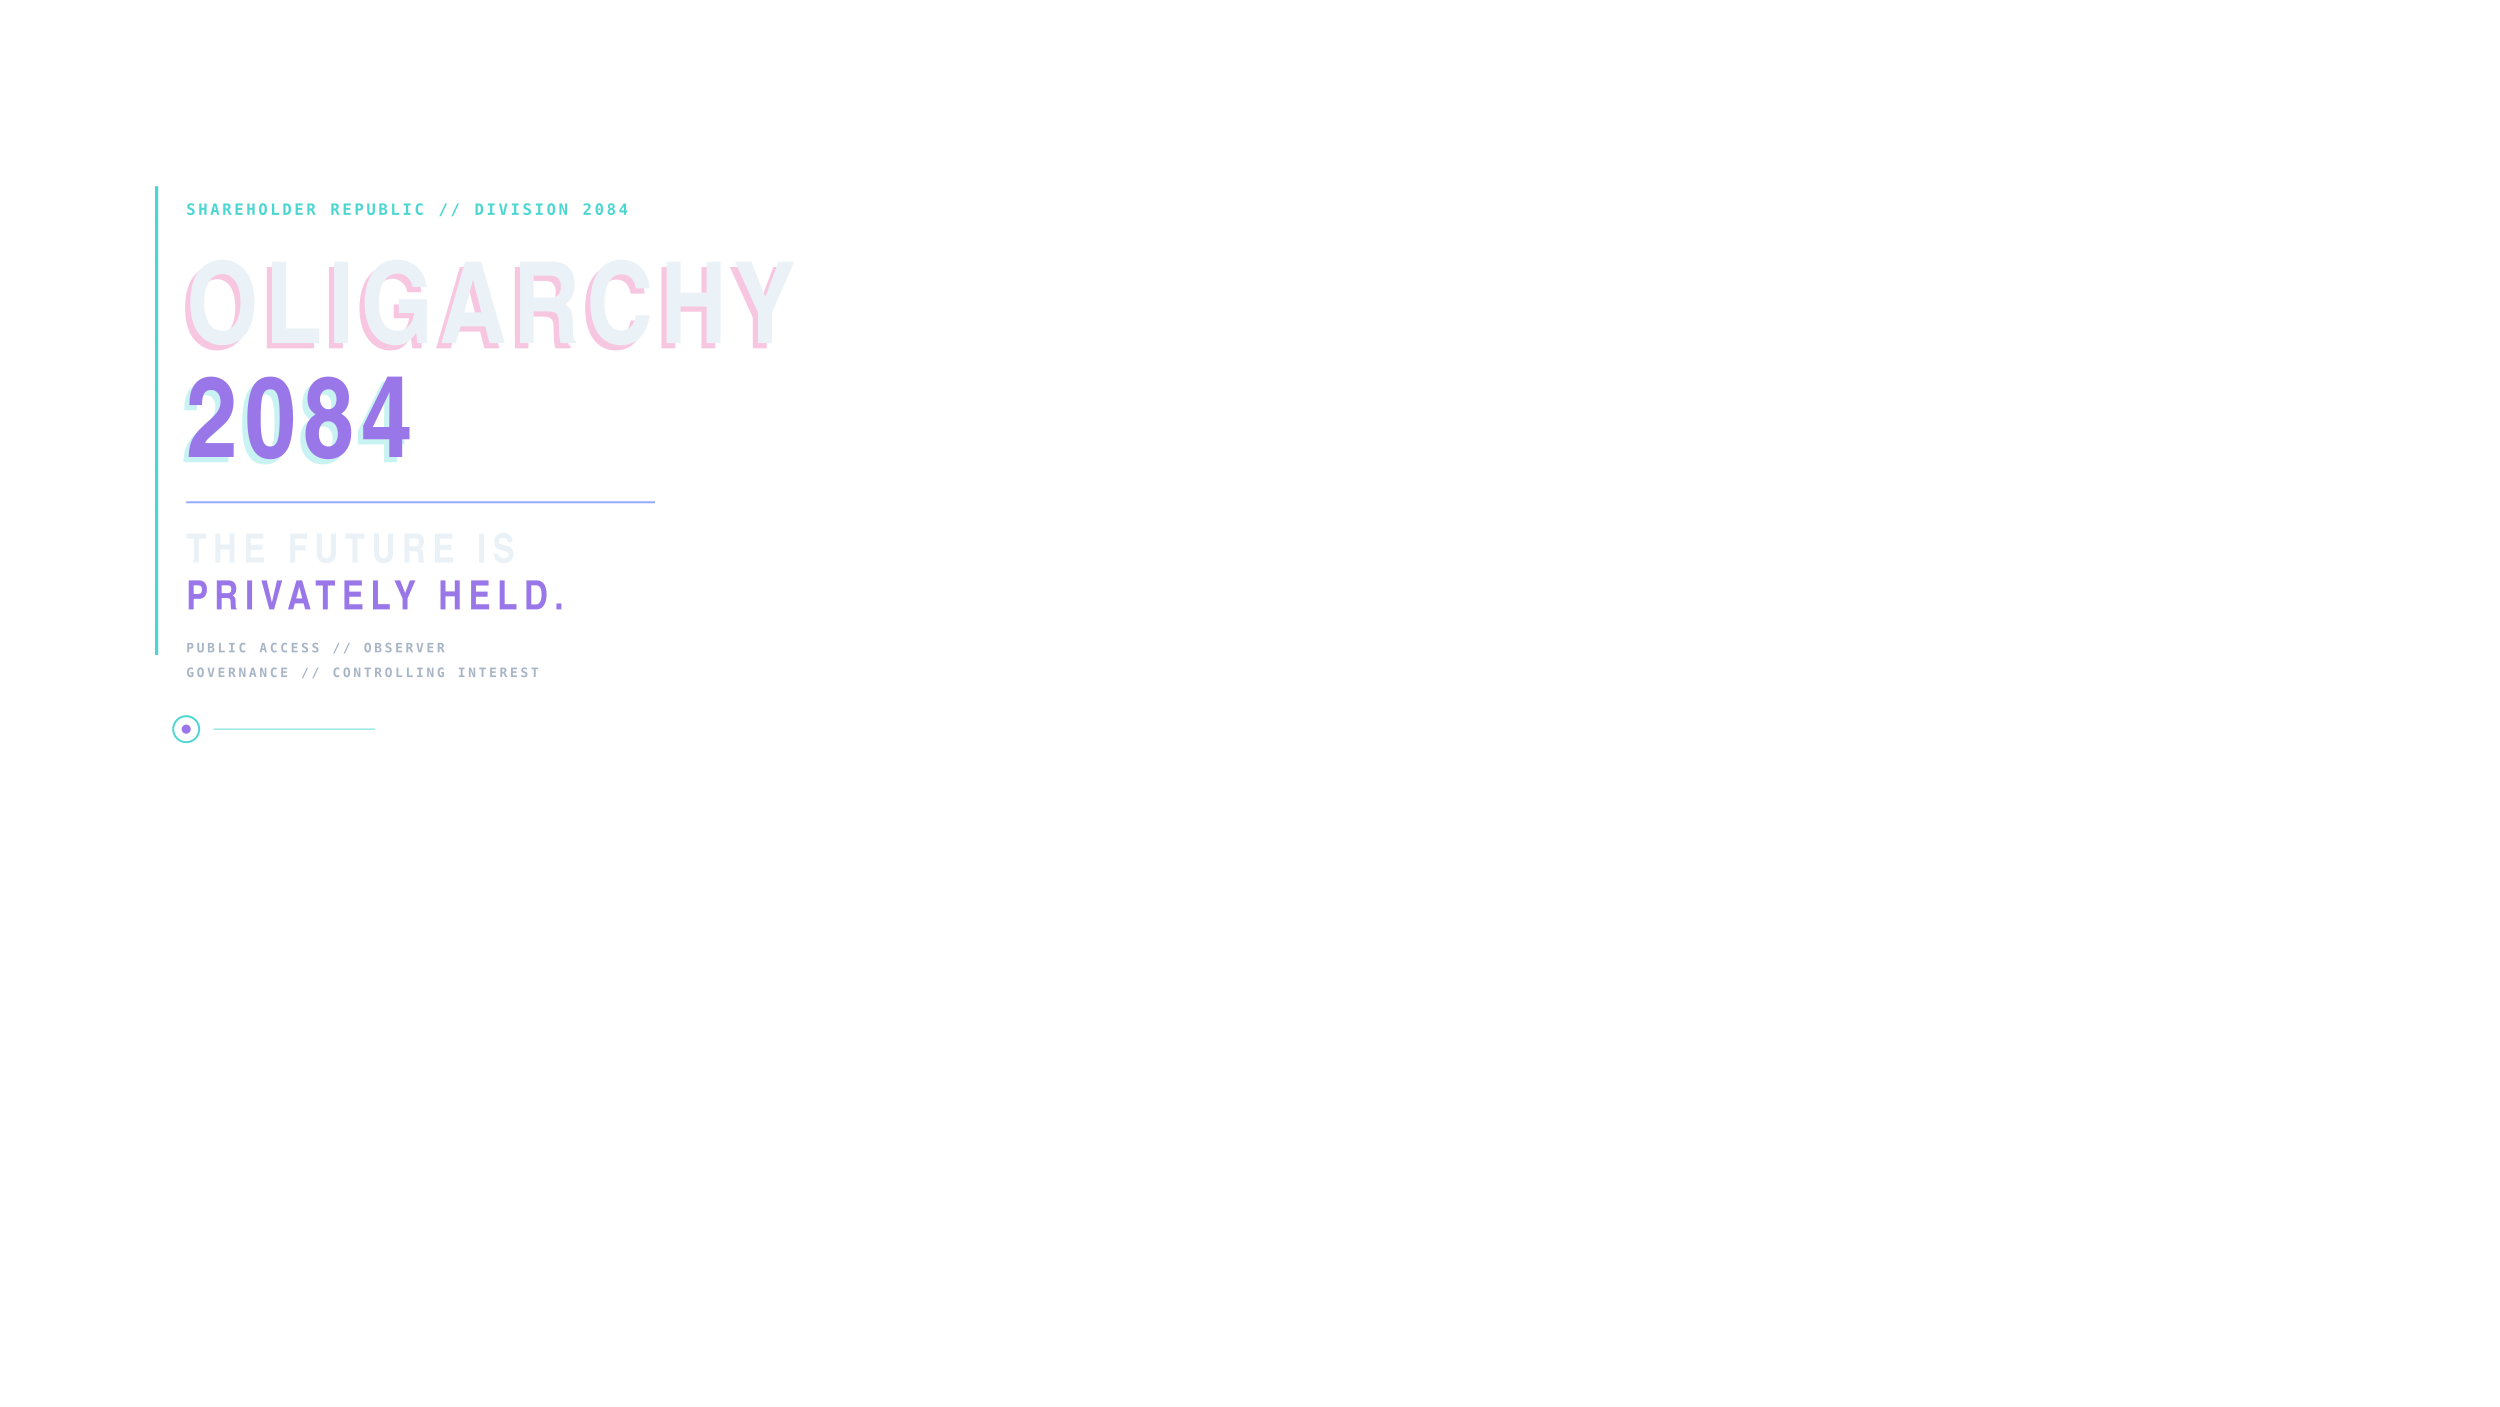
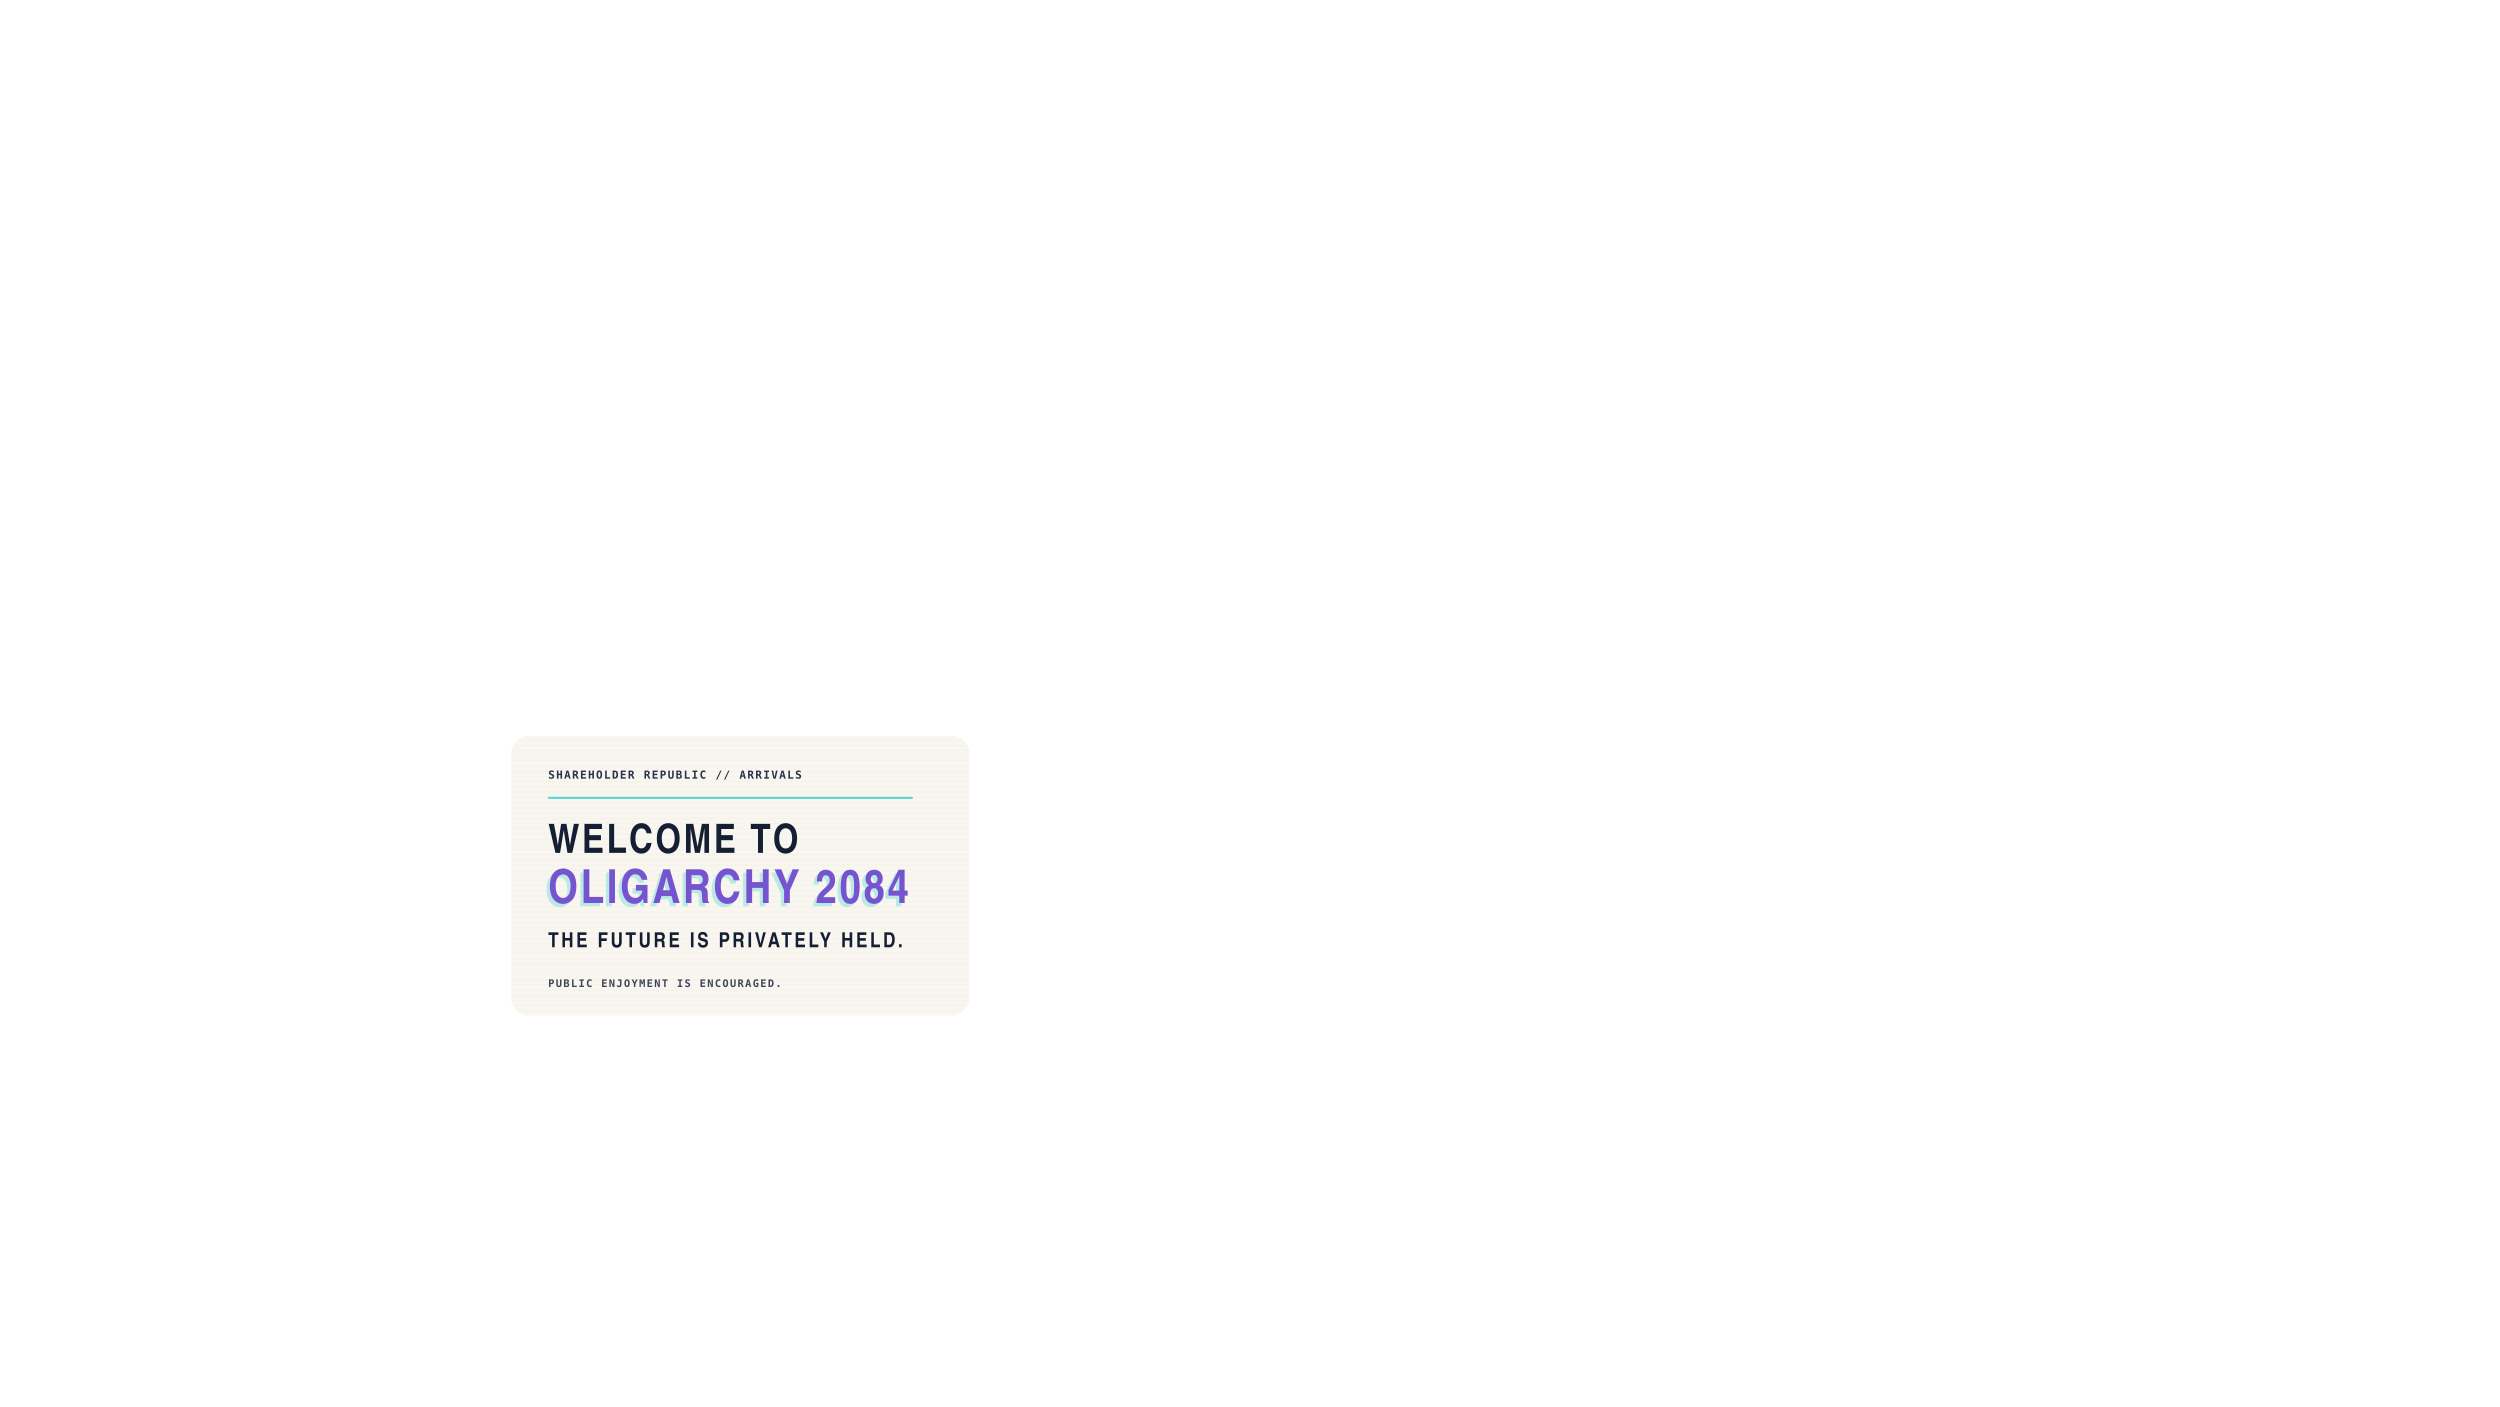
<svg xmlns="http://www.w3.org/2000/svg" width="3840" height="2160" viewBox="0 0 3840 2160">
  <defs>
    <style>
-       .display{font-family:'Nimbus Sans Narrow',sans-serif;font-weight:700;letter-spacing:10px}
-       .mono{font-family:'JetBrains Mono',monospace;font-weight:600;letter-spacing:4px}
+       .display{font-family:'Nimbus Sans Narrow',sans-serif;font-weight:700;letter-spacing:4px}
+       .mono{font-family:'JetBrains Mono',monospace;font-weight:600;letter-spacing:2px}
    </style>
+     <clipPath id="board">
+       <rect x="785" y="1130" width="704" height="430" rx="28" />
+     </clipPath>
    <pattern id="scan" width="8" height="8" patternUnits="userSpaceOnUse">
-       <rect width="8" height="1" fill="#eaf2f7" opacity=".16" />
+       <rect width="8" height="1" fill="#151f33" opacity=".12" />
    </pattern>
  </defs>
-   <rect width="3840" height="2160" fill="url(#scan)" opacity=".10" />
-   <rect x="238" y="286" width="5" height="720" fill="#4bd6d2" />
-   <text class="mono" x="286" y="330" font-size="24" fill="#4bd6d2">SHAREHOLDER REPUBLIC // DIVISION 2084</text>
-   <text class="display" x="278" y="535" font-size="174" fill="#e85aa8" opacity=".34">OLIGARCHY</text>
-   <text class="display" x="286" y="527" font-size="174" fill="#eaf2f7">OLIGARCHY</text>
-   <text class="display" x="278" y="710" font-size="174" fill="#4bd6d2" opacity=".30">2084</text>
-   <text class="display" x="286" y="702" font-size="174" fill="#9a77e8">2084</text>
-   <rect x="286" y="770" width="720" height="3" fill="#6c8cff" opacity=".75" />
-   <text class="display" x="286" y="864" font-size="62" fill="#eaf2f7" letter-spacing="5">THE FUTURE IS</text>
-   <text class="display" x="286" y="936" font-size="62" fill="#9a77e8" letter-spacing="5">PRIVATELY HELD.</text>
-   <text class="mono" x="286" y="1002" font-size="20" fill="#a8b5c6">PUBLIC ACCESS // OBSERVER</text>
-   <text class="mono" x="286" y="1040" font-size="20" fill="#a8b5c6">GOVERNANCE // CONTROLLING INTEREST</text>
-   <circle cx="286" cy="1120" r="20" fill="none" stroke="#4bd6d2" stroke-width="3" />
-   <circle cx="286" cy="1120" r="7" fill="#9a77e8" />
-   <path d="M328 1120h248" stroke="#4bd6d2" stroke-width="2" opacity=".65" />
+   <g clip-path="url(#board)">
+     <rect x="785" y="1130" width="704" height="430" fill="#f2eee0" opacity=".50" />
+     <rect x="785" y="1130" width="704" height="430" fill="url(#scan)" opacity=".20" />
+     <text class="mono" x="842" y="1196" font-size="17" fill="#26334b">SHAREHOLDER REPUBLIC // ARRIVALS</text>
+     <rect x="842" y="1224" width="560" height="3" fill="#4bd6d2" />
+     <text class="display" x="842" y="1310" font-size="62" fill="#151f33">WELCOME TO</text>
+     <text class="display" x="837" y="1392" font-size="72" fill="#4bd6d2" opacity=".36">OLIGARCHY 2084</text>
+     <text class="display" x="842" y="1387" font-size="72" fill="#7653cf">OLIGARCHY 2084</text>
+     <text class="display" x="842" y="1455" font-size="32" fill="#151f33">THE FUTURE IS PRIVATELY HELD.</text>
+     <text class="mono" x="842" y="1516" font-size="16" fill="#3d4657">PUBLIC ENJOYMENT IS ENCOURAGED.</text>
+   </g>
</svg>
